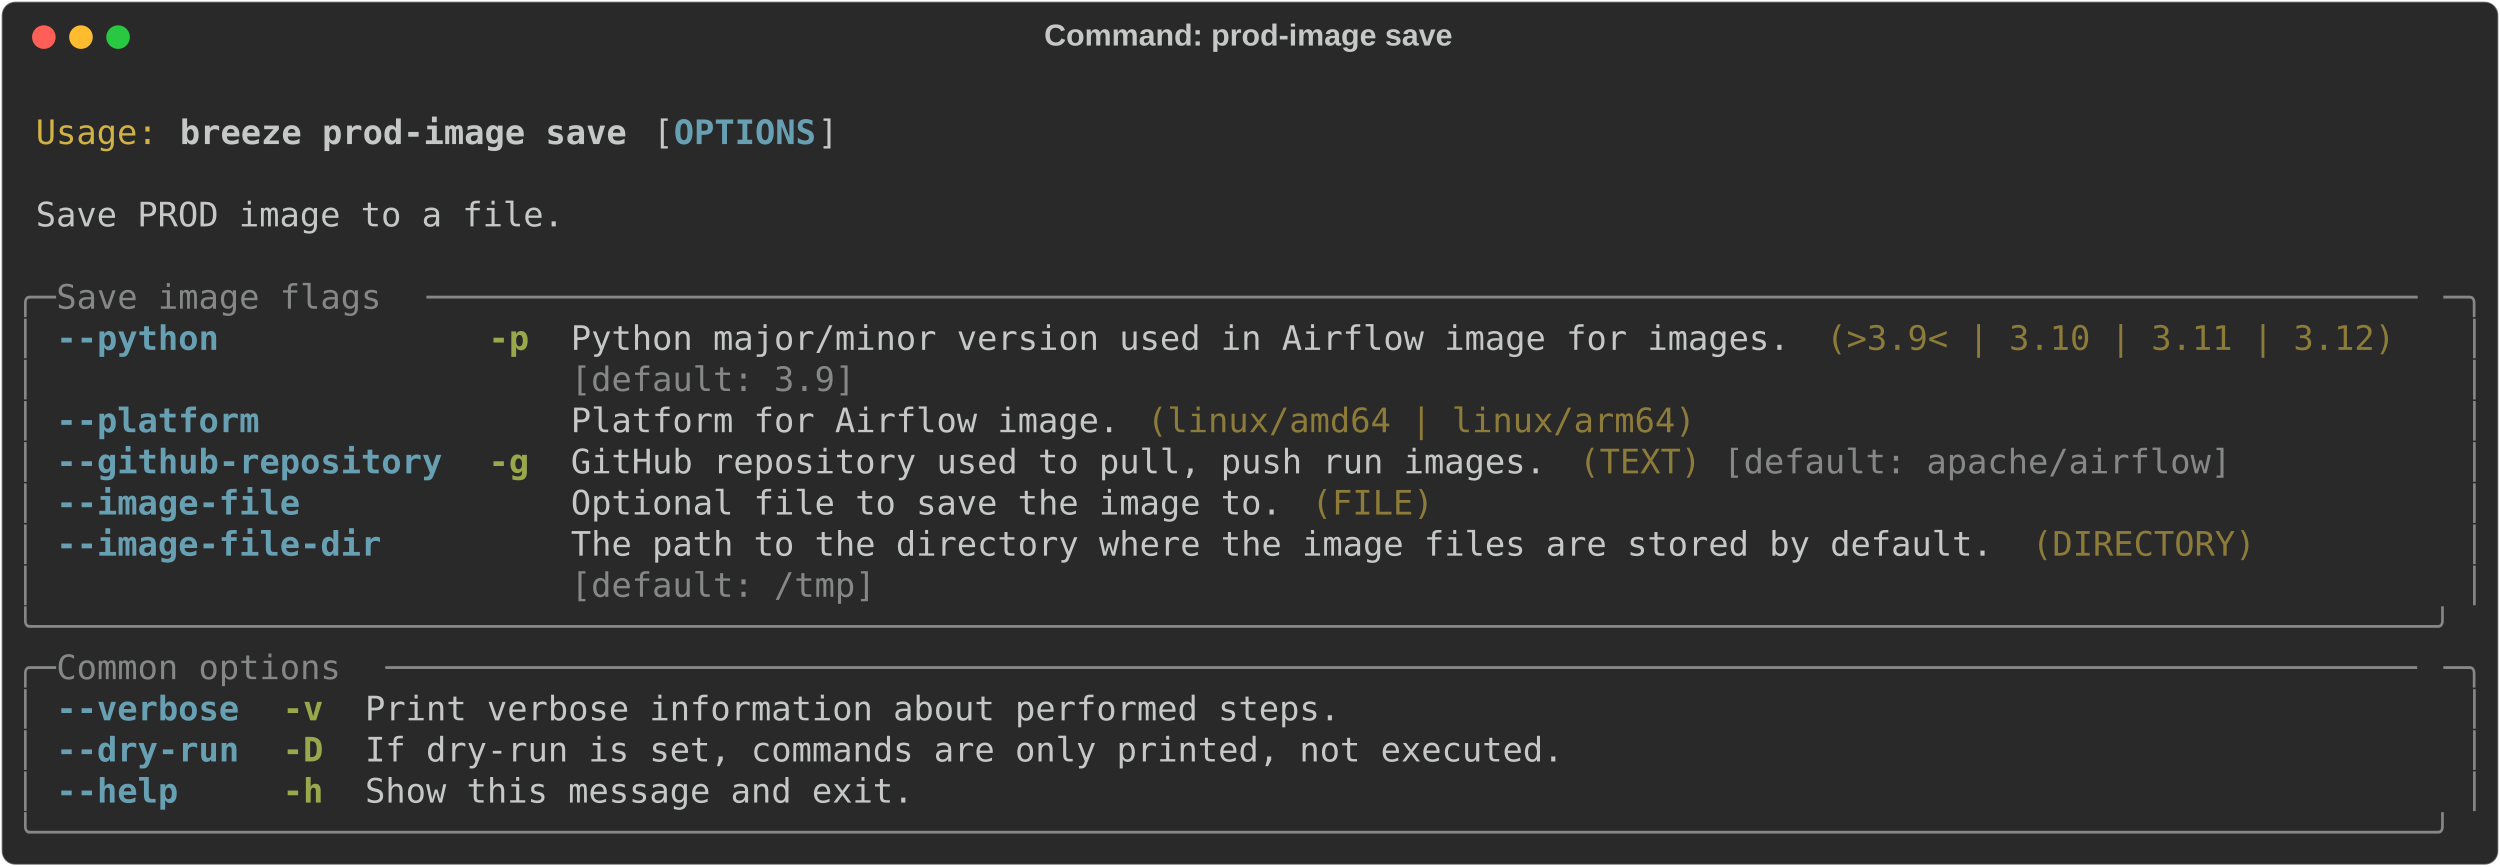
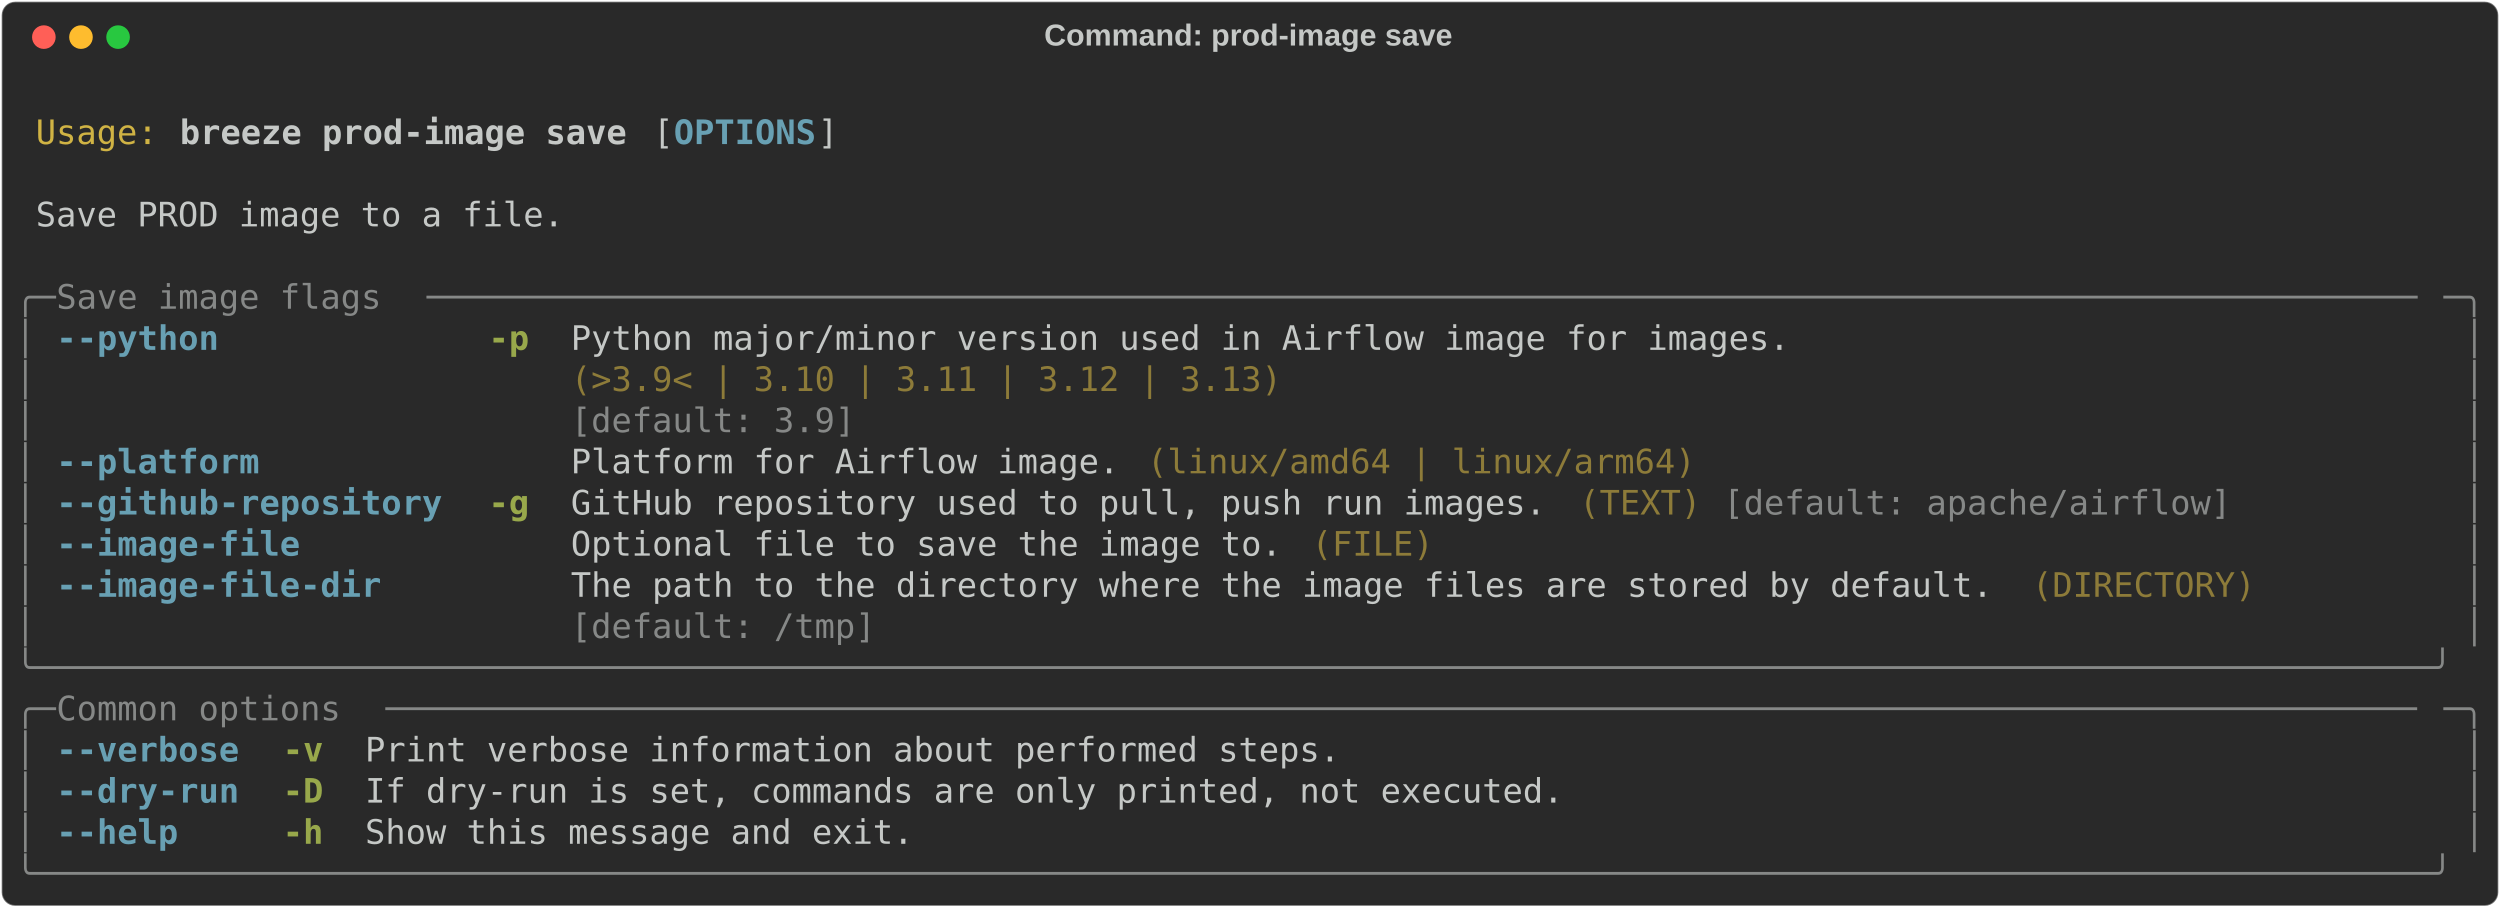
- <svg xmlns="http://www.w3.org/2000/svg" class="rich-terminal" viewBox="0 0 1482 513.6">
+ <svg xmlns="http://www.w3.org/2000/svg" class="rich-terminal" viewBox="0 0 1482 538.0">
  <style>

    @font-face {
        font-family: "Fira Code";
        src: local("FiraCode-Regular"),
                url("https://cdnjs.cloudflare.com/ajax/libs/firacode/6.2.0/woff2/FiraCode-Regular.woff2") format("woff2"),
                url("https://cdnjs.cloudflare.com/ajax/libs/firacode/6.2.0/woff/FiraCode-Regular.woff") format("woff");
        font-style: normal;
        font-weight: 400;
    }
    @font-face {
        font-family: "Fira Code";
        src: local("FiraCode-Bold"),
                url("https://cdnjs.cloudflare.com/ajax/libs/firacode/6.2.0/woff2/FiraCode-Bold.woff2") format("woff2"),
                url("https://cdnjs.cloudflare.com/ajax/libs/firacode/6.2.0/woff/FiraCode-Bold.woff") format("woff");
        font-style: bold;
        font-weight: 700;
    }

    .breeze-prod-image-save-matrix {
        font-family: Fira Code, monospace;
        font-size: 20px;
        line-height: 24.4px;
        font-variant-east-asian: full-width;
    }

    .breeze-prod-image-save-title {
        font-size: 18px;
        font-weight: bold;
        font-family: arial;
    }

    .breeze-prod-image-save-r1 { fill: #c5c8c6 }
.breeze-prod-image-save-r2 { fill: #d0b344 }
.breeze-prod-image-save-r3 { fill: #c5c8c6;font-weight: bold }
.breeze-prod-image-save-r4 { fill: #68a0b3;font-weight: bold }
.breeze-prod-image-save-r5 { fill: #868887 }
.breeze-prod-image-save-r6 { fill: #98a84b;font-weight: bold }
.breeze-prod-image-save-r7 { fill: #8d7b39 }
    </style>
  <defs>
    <clipPath id="breeze-prod-image-save-clip-terminal">
-       <rect x="0" y="0" width="1463.0" height="462.6" />
+       <rect x="0" y="0" width="1463.0" height="487.0" />
    </clipPath>
    <clipPath id="breeze-prod-image-save-line-0">
      <rect x="0" y="1.5" width="1464" height="24.65" />
    </clipPath>
    <clipPath id="breeze-prod-image-save-line-1">
      <rect x="0" y="25.9" width="1464" height="24.65" />
    </clipPath>
    <clipPath id="breeze-prod-image-save-line-2">
      <rect x="0" y="50.3" width="1464" height="24.65" />
    </clipPath>
    <clipPath id="breeze-prod-image-save-line-3">
      <rect x="0" y="74.7" width="1464" height="24.65" />
    </clipPath>
    <clipPath id="breeze-prod-image-save-line-4">
      <rect x="0" y="99.1" width="1464" height="24.65" />
    </clipPath>
    <clipPath id="breeze-prod-image-save-line-5">
      <rect x="0" y="123.5" width="1464" height="24.65" />
    </clipPath>
    <clipPath id="breeze-prod-image-save-line-6">
      <rect x="0" y="147.9" width="1464" height="24.65" />
    </clipPath>
    <clipPath id="breeze-prod-image-save-line-7">
      <rect x="0" y="172.3" width="1464" height="24.65" />
    </clipPath>
    <clipPath id="breeze-prod-image-save-line-8">
      <rect x="0" y="196.7" width="1464" height="24.65" />
    </clipPath>
    <clipPath id="breeze-prod-image-save-line-9">
      <rect x="0" y="221.1" width="1464" height="24.65" />
    </clipPath>
    <clipPath id="breeze-prod-image-save-line-10">
      <rect x="0" y="245.5" width="1464" height="24.65" />
    </clipPath>
    <clipPath id="breeze-prod-image-save-line-11">
      <rect x="0" y="269.9" width="1464" height="24.65" />
    </clipPath>
    <clipPath id="breeze-prod-image-save-line-12">
      <rect x="0" y="294.3" width="1464" height="24.65" />
    </clipPath>
    <clipPath id="breeze-prod-image-save-line-13">
      <rect x="0" y="318.7" width="1464" height="24.65" />
    </clipPath>
    <clipPath id="breeze-prod-image-save-line-14">
      <rect x="0" y="343.1" width="1464" height="24.65" />
    </clipPath>
    <clipPath id="breeze-prod-image-save-line-15">
      <rect x="0" y="367.5" width="1464" height="24.65" />
    </clipPath>
    <clipPath id="breeze-prod-image-save-line-16">
      <rect x="0" y="391.9" width="1464" height="24.65" />
    </clipPath>
    <clipPath id="breeze-prod-image-save-line-17">
      <rect x="0" y="416.3" width="1464" height="24.65" />
    </clipPath>
+     <clipPath id="breeze-prod-image-save-line-18">
+       <rect x="0" y="440.7" width="1464" height="24.65" />
+     </clipPath>
  </defs>
-   <rect fill="#292929" stroke="rgba(255,255,255,0.35)" stroke-width="1" x="1" y="1" width="1480" height="511.6" rx="8" />
+   <rect fill="#292929" stroke="rgba(255,255,255,0.35)" stroke-width="1" x="1" y="1" width="1480" height="536" rx="8" />
  <text class="breeze-prod-image-save-title" fill="#c5c8c6" text-anchor="middle" x="740" y="27">Command: prod-image save</text>
  <g transform="translate(26,22)">
    <circle cx="0" cy="0" r="7" fill="#ff5f57" />
    <circle cx="22" cy="0" r="7" fill="#febc2e" />
    <circle cx="44" cy="0" r="7" fill="#28c840" />
  </g>
  <g transform="translate(9, 41)" clip-path="url(#breeze-prod-image-save-clip-terminal)">
    <g class="breeze-prod-image-save-matrix">
      <text class="breeze-prod-image-save-r1" x="1464" y="20" textLength="12.2" clip-path="url(#breeze-prod-image-save-line-0)">
</text>
      <text class="breeze-prod-image-save-r2" x="12.2" y="44.4" textLength="73.2" clip-path="url(#breeze-prod-image-save-line-1)">Usage:</text>
      <text class="breeze-prod-image-save-r3" x="97.6" y="44.4" textLength="268.4" clip-path="url(#breeze-prod-image-save-line-1)">breeze prod-image save</text>
      <text class="breeze-prod-image-save-r1" x="378.2" y="44.4" textLength="12.2" clip-path="url(#breeze-prod-image-save-line-1)">[</text>
      <text class="breeze-prod-image-save-r4" x="390.4" y="44.4" textLength="85.4" clip-path="url(#breeze-prod-image-save-line-1)">OPTIONS</text>
      <text class="breeze-prod-image-save-r1" x="475.8" y="44.4" textLength="12.2" clip-path="url(#breeze-prod-image-save-line-1)">]</text>
      <text class="breeze-prod-image-save-r1" x="1464" y="44.4" textLength="12.2" clip-path="url(#breeze-prod-image-save-line-1)">
</text>
      <text class="breeze-prod-image-save-r1" x="1464" y="68.8" textLength="12.2" clip-path="url(#breeze-prod-image-save-line-2)">
</text>
      <text class="breeze-prod-image-save-r1" x="12.2" y="93.2" textLength="317.2" clip-path="url(#breeze-prod-image-save-line-3)">Save PROD image to a file.</text>
      <text class="breeze-prod-image-save-r1" x="1464" y="93.2" textLength="12.2" clip-path="url(#breeze-prod-image-save-line-3)">
</text>
      <text class="breeze-prod-image-save-r1" x="1464" y="117.6" textLength="12.2" clip-path="url(#breeze-prod-image-save-line-4)">
</text>
      <text class="breeze-prod-image-save-r5" x="0" y="142" textLength="24.4" clip-path="url(#breeze-prod-image-save-line-5)">╭─</text>
      <text class="breeze-prod-image-save-r5" x="24.4" y="142" textLength="219.6" clip-path="url(#breeze-prod-image-save-line-5)"> Save image flags </text>
      <text class="breeze-prod-image-save-r5" x="244" y="142" textLength="1195.6" clip-path="url(#breeze-prod-image-save-line-5)">──────────────────────────────────────────────────────────────────────────────────────────────────</text>
      <text class="breeze-prod-image-save-r5" x="1439.6" y="142" textLength="24.4" clip-path="url(#breeze-prod-image-save-line-5)">─╮</text>
      <text class="breeze-prod-image-save-r1" x="1464" y="142" textLength="12.2" clip-path="url(#breeze-prod-image-save-line-5)">
</text>
      <text class="breeze-prod-image-save-r5" x="0" y="166.4" textLength="12.2" clip-path="url(#breeze-prod-image-save-line-6)">│</text>
      <text class="breeze-prod-image-save-r4" x="24.4" y="166.4" textLength="97.6" clip-path="url(#breeze-prod-image-save-line-6)">--python</text>
      <text class="breeze-prod-image-save-r6" x="280.6" y="166.4" textLength="24.4" clip-path="url(#breeze-prod-image-save-line-6)">-p</text>
      <text class="breeze-prod-image-save-r1" x="329.4" y="166.4" textLength="732" clip-path="url(#breeze-prod-image-save-line-6)">Python major/minor version used in Airflow image for images.</text>
-       <text class="breeze-prod-image-save-r7" x="1073.6" y="166.4" textLength="341.6" clip-path="url(#breeze-prod-image-save-line-6)">(&gt;3.9&lt; | 3.10 | 3.11 | 3.12)</text>
      <text class="breeze-prod-image-save-r5" x="1451.8" y="166.4" textLength="12.2" clip-path="url(#breeze-prod-image-save-line-6)">│</text>
      <text class="breeze-prod-image-save-r1" x="1464" y="166.4" textLength="12.2" clip-path="url(#breeze-prod-image-save-line-6)">
</text>
      <text class="breeze-prod-image-save-r5" x="0" y="190.8" textLength="12.2" clip-path="url(#breeze-prod-image-save-line-7)">│</text>
-       <text class="breeze-prod-image-save-r5" x="329.4" y="190.8" textLength="732" clip-path="url(#breeze-prod-image-save-line-7)">[default: 3.9]                                              </text>
+       <text class="breeze-prod-image-save-r7" x="329.4" y="190.8" textLength="732" clip-path="url(#breeze-prod-image-save-line-7)">(&gt;3.9&lt; | 3.10 | 3.11 | 3.12 | 3.13)                         </text>
      <text class="breeze-prod-image-save-r5" x="1451.8" y="190.8" textLength="12.2" clip-path="url(#breeze-prod-image-save-line-7)">│</text>
      <text class="breeze-prod-image-save-r1" x="1464" y="190.8" textLength="12.2" clip-path="url(#breeze-prod-image-save-line-7)">
</text>
      <text class="breeze-prod-image-save-r5" x="0" y="215.2" textLength="12.2" clip-path="url(#breeze-prod-image-save-line-8)">│</text>
-       <text class="breeze-prod-image-save-r4" x="24.4" y="215.2" textLength="122" clip-path="url(#breeze-prod-image-save-line-8)">--platform</text>
-       <text class="breeze-prod-image-save-r1" x="329.4" y="215.2" textLength="329.4" clip-path="url(#breeze-prod-image-save-line-8)">Platform for Airflow image.</text>
-       <text class="breeze-prod-image-save-r7" x="671" y="215.2" textLength="329.4" clip-path="url(#breeze-prod-image-save-line-8)">(linux/amd64 | linux/arm64)</text>
+       <text class="breeze-prod-image-save-r5" x="329.4" y="215.2" textLength="732" clip-path="url(#breeze-prod-image-save-line-8)">[default: 3.9]                                              </text>
      <text class="breeze-prod-image-save-r5" x="1451.8" y="215.2" textLength="12.2" clip-path="url(#breeze-prod-image-save-line-8)">│</text>
      <text class="breeze-prod-image-save-r1" x="1464" y="215.2" textLength="12.2" clip-path="url(#breeze-prod-image-save-line-8)">
</text>
      <text class="breeze-prod-image-save-r5" x="0" y="239.6" textLength="12.2" clip-path="url(#breeze-prod-image-save-line-9)">│</text>
-       <text class="breeze-prod-image-save-r4" x="24.4" y="239.6" textLength="231.8" clip-path="url(#breeze-prod-image-save-line-9)">--github-repository</text>
-       <text class="breeze-prod-image-save-r6" x="280.6" y="239.6" textLength="24.4" clip-path="url(#breeze-prod-image-save-line-9)">-g</text>
-       <text class="breeze-prod-image-save-r1" x="329.4" y="239.6" textLength="585.6" clip-path="url(#breeze-prod-image-save-line-9)">GitHub repository used to pull, push run images.</text>
-       <text class="breeze-prod-image-save-r7" x="927.2" y="239.6" textLength="73.2" clip-path="url(#breeze-prod-image-save-line-9)">(TEXT)</text>
-       <text class="breeze-prod-image-save-r5" x="1012.6" y="239.6" textLength="305" clip-path="url(#breeze-prod-image-save-line-9)">[default: apache/airflow]</text>
+       <text class="breeze-prod-image-save-r4" x="24.4" y="239.6" textLength="122" clip-path="url(#breeze-prod-image-save-line-9)">--platform</text>
+       <text class="breeze-prod-image-save-r1" x="329.4" y="239.6" textLength="329.4" clip-path="url(#breeze-prod-image-save-line-9)">Platform for Airflow image.</text>
+       <text class="breeze-prod-image-save-r7" x="671" y="239.6" textLength="329.4" clip-path="url(#breeze-prod-image-save-line-9)">(linux/amd64 | linux/arm64)</text>
      <text class="breeze-prod-image-save-r5" x="1451.8" y="239.6" textLength="12.2" clip-path="url(#breeze-prod-image-save-line-9)">│</text>
      <text class="breeze-prod-image-save-r1" x="1464" y="239.6" textLength="12.2" clip-path="url(#breeze-prod-image-save-line-9)">
</text>
      <text class="breeze-prod-image-save-r5" x="0" y="264" textLength="12.2" clip-path="url(#breeze-prod-image-save-line-10)">│</text>
-       <text class="breeze-prod-image-save-r4" x="24.4" y="264" textLength="146.4" clip-path="url(#breeze-prod-image-save-line-10)">--image-file</text>
-       <text class="breeze-prod-image-save-r1" x="329.4" y="264" textLength="427" clip-path="url(#breeze-prod-image-save-line-10)">Optional file to save the image to.</text>
-       <text class="breeze-prod-image-save-r7" x="768.6" y="264" textLength="73.2" clip-path="url(#breeze-prod-image-save-line-10)">(FILE)</text>
+       <text class="breeze-prod-image-save-r4" x="24.4" y="264" textLength="231.8" clip-path="url(#breeze-prod-image-save-line-10)">--github-repository</text>
+       <text class="breeze-prod-image-save-r6" x="280.6" y="264" textLength="24.4" clip-path="url(#breeze-prod-image-save-line-10)">-g</text>
+       <text class="breeze-prod-image-save-r1" x="329.4" y="264" textLength="585.6" clip-path="url(#breeze-prod-image-save-line-10)">GitHub repository used to pull, push run images.</text>
+       <text class="breeze-prod-image-save-r7" x="927.2" y="264" textLength="73.2" clip-path="url(#breeze-prod-image-save-line-10)">(TEXT)</text>
+       <text class="breeze-prod-image-save-r5" x="1012.6" y="264" textLength="305" clip-path="url(#breeze-prod-image-save-line-10)">[default: apache/airflow]</text>
      <text class="breeze-prod-image-save-r5" x="1451.8" y="264" textLength="12.2" clip-path="url(#breeze-prod-image-save-line-10)">│</text>
      <text class="breeze-prod-image-save-r1" x="1464" y="264" textLength="12.2" clip-path="url(#breeze-prod-image-save-line-10)">
</text>
      <text class="breeze-prod-image-save-r5" x="0" y="288.4" textLength="12.2" clip-path="url(#breeze-prod-image-save-line-11)">│</text>
-       <text class="breeze-prod-image-save-r4" x="24.4" y="288.4" textLength="195.2" clip-path="url(#breeze-prod-image-save-line-11)">--image-file-dir</text>
-       <text class="breeze-prod-image-save-r1" x="329.4" y="288.4" textLength="854" clip-path="url(#breeze-prod-image-save-line-11)">The path to the directory where the image files are stored by default.</text>
-       <text class="breeze-prod-image-save-r7" x="1195.6" y="288.4" textLength="134.2" clip-path="url(#breeze-prod-image-save-line-11)">(DIRECTORY)</text>
+       <text class="breeze-prod-image-save-r4" x="24.4" y="288.4" textLength="146.4" clip-path="url(#breeze-prod-image-save-line-11)">--image-file</text>
+       <text class="breeze-prod-image-save-r1" x="329.4" y="288.4" textLength="427" clip-path="url(#breeze-prod-image-save-line-11)">Optional file to save the image to.</text>
+       <text class="breeze-prod-image-save-r7" x="768.6" y="288.4" textLength="73.2" clip-path="url(#breeze-prod-image-save-line-11)">(FILE)</text>
      <text class="breeze-prod-image-save-r5" x="1451.8" y="288.4" textLength="12.2" clip-path="url(#breeze-prod-image-save-line-11)">│</text>
      <text class="breeze-prod-image-save-r1" x="1464" y="288.4" textLength="12.2" clip-path="url(#breeze-prod-image-save-line-11)">
</text>
      <text class="breeze-prod-image-save-r5" x="0" y="312.8" textLength="12.2" clip-path="url(#breeze-prod-image-save-line-12)">│</text>
-       <text class="breeze-prod-image-save-r5" x="329.4" y="312.8" textLength="854" clip-path="url(#breeze-prod-image-save-line-12)">[default: /tmp]                                                       </text>
+       <text class="breeze-prod-image-save-r4" x="24.4" y="312.8" textLength="195.2" clip-path="url(#breeze-prod-image-save-line-12)">--image-file-dir</text>
+       <text class="breeze-prod-image-save-r1" x="329.4" y="312.8" textLength="854" clip-path="url(#breeze-prod-image-save-line-12)">The path to the directory where the image files are stored by default.</text>
+       <text class="breeze-prod-image-save-r7" x="1195.6" y="312.8" textLength="134.2" clip-path="url(#breeze-prod-image-save-line-12)">(DIRECTORY)</text>
      <text class="breeze-prod-image-save-r5" x="1451.8" y="312.8" textLength="12.2" clip-path="url(#breeze-prod-image-save-line-12)">│</text>
      <text class="breeze-prod-image-save-r1" x="1464" y="312.8" textLength="12.2" clip-path="url(#breeze-prod-image-save-line-12)">
</text>
-       <text class="breeze-prod-image-save-r5" x="0" y="337.2" textLength="1464" clip-path="url(#breeze-prod-image-save-line-13)">╰──────────────────────────────────────────────────────────────────────────────────────────────────────────────────────╯</text>
+       <text class="breeze-prod-image-save-r5" x="0" y="337.2" textLength="12.2" clip-path="url(#breeze-prod-image-save-line-13)">│</text>
+       <text class="breeze-prod-image-save-r5" x="329.4" y="337.2" textLength="854" clip-path="url(#breeze-prod-image-save-line-13)">[default: /tmp]                                                       </text>
+       <text class="breeze-prod-image-save-r5" x="1451.8" y="337.2" textLength="12.2" clip-path="url(#breeze-prod-image-save-line-13)">│</text>
      <text class="breeze-prod-image-save-r1" x="1464" y="337.2" textLength="12.2" clip-path="url(#breeze-prod-image-save-line-13)">
</text>
-       <text class="breeze-prod-image-save-r5" x="0" y="361.6" textLength="24.4" clip-path="url(#breeze-prod-image-save-line-14)">╭─</text>
-       <text class="breeze-prod-image-save-r5" x="24.4" y="361.6" textLength="195.2" clip-path="url(#breeze-prod-image-save-line-14)"> Common options </text>
-       <text class="breeze-prod-image-save-r5" x="219.6" y="361.6" textLength="1220" clip-path="url(#breeze-prod-image-save-line-14)">────────────────────────────────────────────────────────────────────────────────────────────────────</text>
-       <text class="breeze-prod-image-save-r5" x="1439.6" y="361.6" textLength="24.4" clip-path="url(#breeze-prod-image-save-line-14)">─╮</text>
+       <text class="breeze-prod-image-save-r5" x="0" y="361.6" textLength="1464" clip-path="url(#breeze-prod-image-save-line-14)">╰──────────────────────────────────────────────────────────────────────────────────────────────────────────────────────╯</text>
      <text class="breeze-prod-image-save-r1" x="1464" y="361.6" textLength="12.2" clip-path="url(#breeze-prod-image-save-line-14)">
</text>
-       <text class="breeze-prod-image-save-r5" x="0" y="386" textLength="12.2" clip-path="url(#breeze-prod-image-save-line-15)">│</text>
-       <text class="breeze-prod-image-save-r4" x="24.4" y="386" textLength="109.8" clip-path="url(#breeze-prod-image-save-line-15)">--verbose</text>
-       <text class="breeze-prod-image-save-r6" x="158.6" y="386" textLength="24.4" clip-path="url(#breeze-prod-image-save-line-15)">-v</text>
-       <text class="breeze-prod-image-save-r1" x="207.4" y="386" textLength="585.6" clip-path="url(#breeze-prod-image-save-line-15)">Print verbose information about performed steps.</text>
-       <text class="breeze-prod-image-save-r5" x="1451.8" y="386" textLength="12.2" clip-path="url(#breeze-prod-image-save-line-15)">│</text>
+       <text class="breeze-prod-image-save-r5" x="0" y="386" textLength="24.4" clip-path="url(#breeze-prod-image-save-line-15)">╭─</text>
+       <text class="breeze-prod-image-save-r5" x="24.4" y="386" textLength="195.2" clip-path="url(#breeze-prod-image-save-line-15)"> Common options </text>
+       <text class="breeze-prod-image-save-r5" x="219.6" y="386" textLength="1220" clip-path="url(#breeze-prod-image-save-line-15)">────────────────────────────────────────────────────────────────────────────────────────────────────</text>
+       <text class="breeze-prod-image-save-r5" x="1439.6" y="386" textLength="24.4" clip-path="url(#breeze-prod-image-save-line-15)">─╮</text>
      <text class="breeze-prod-image-save-r1" x="1464" y="386" textLength="12.2" clip-path="url(#breeze-prod-image-save-line-15)">
</text>
      <text class="breeze-prod-image-save-r5" x="0" y="410.4" textLength="12.2" clip-path="url(#breeze-prod-image-save-line-16)">│</text>
-       <text class="breeze-prod-image-save-r4" x="24.4" y="410.4" textLength="109.8" clip-path="url(#breeze-prod-image-save-line-16)">--dry-run</text>
-       <text class="breeze-prod-image-save-r6" x="158.6" y="410.4" textLength="24.4" clip-path="url(#breeze-prod-image-save-line-16)">-D</text>
-       <text class="breeze-prod-image-save-r1" x="207.4" y="410.4" textLength="719.8" clip-path="url(#breeze-prod-image-save-line-16)">If dry-run is set, commands are only printed, not executed.</text>
+       <text class="breeze-prod-image-save-r4" x="24.4" y="410.4" textLength="109.8" clip-path="url(#breeze-prod-image-save-line-16)">--verbose</text>
+       <text class="breeze-prod-image-save-r6" x="158.6" y="410.4" textLength="24.4" clip-path="url(#breeze-prod-image-save-line-16)">-v</text>
+       <text class="breeze-prod-image-save-r1" x="207.4" y="410.4" textLength="585.6" clip-path="url(#breeze-prod-image-save-line-16)">Print verbose information about performed steps.</text>
      <text class="breeze-prod-image-save-r5" x="1451.8" y="410.4" textLength="12.2" clip-path="url(#breeze-prod-image-save-line-16)">│</text>
      <text class="breeze-prod-image-save-r1" x="1464" y="410.4" textLength="12.2" clip-path="url(#breeze-prod-image-save-line-16)">
</text>
      <text class="breeze-prod-image-save-r5" x="0" y="434.8" textLength="12.2" clip-path="url(#breeze-prod-image-save-line-17)">│</text>
-       <text class="breeze-prod-image-save-r4" x="24.4" y="434.8" textLength="73.2" clip-path="url(#breeze-prod-image-save-line-17)">--help</text>
-       <text class="breeze-prod-image-save-r6" x="158.6" y="434.8" textLength="24.4" clip-path="url(#breeze-prod-image-save-line-17)">-h</text>
-       <text class="breeze-prod-image-save-r1" x="207.4" y="434.8" textLength="329.4" clip-path="url(#breeze-prod-image-save-line-17)">Show this message and exit.</text>
+       <text class="breeze-prod-image-save-r4" x="24.4" y="434.8" textLength="109.8" clip-path="url(#breeze-prod-image-save-line-17)">--dry-run</text>
+       <text class="breeze-prod-image-save-r6" x="158.6" y="434.8" textLength="24.4" clip-path="url(#breeze-prod-image-save-line-17)">-D</text>
+       <text class="breeze-prod-image-save-r1" x="207.4" y="434.8" textLength="719.8" clip-path="url(#breeze-prod-image-save-line-17)">If dry-run is set, commands are only printed, not executed.</text>
      <text class="breeze-prod-image-save-r5" x="1451.8" y="434.8" textLength="12.2" clip-path="url(#breeze-prod-image-save-line-17)">│</text>
      <text class="breeze-prod-image-save-r1" x="1464" y="434.8" textLength="12.2" clip-path="url(#breeze-prod-image-save-line-17)">
</text>
-       <text class="breeze-prod-image-save-r5" x="0" y="459.2" textLength="1464" clip-path="url(#breeze-prod-image-save-line-18)">╰──────────────────────────────────────────────────────────────────────────────────────────────────────────────────────╯</text>
+       <text class="breeze-prod-image-save-r5" x="0" y="459.2" textLength="12.2" clip-path="url(#breeze-prod-image-save-line-18)">│</text>
+       <text class="breeze-prod-image-save-r4" x="24.4" y="459.2" textLength="73.2" clip-path="url(#breeze-prod-image-save-line-18)">--help</text>
+       <text class="breeze-prod-image-save-r6" x="158.6" y="459.2" textLength="24.4" clip-path="url(#breeze-prod-image-save-line-18)">-h</text>
+       <text class="breeze-prod-image-save-r1" x="207.4" y="459.2" textLength="329.4" clip-path="url(#breeze-prod-image-save-line-18)">Show this message and exit.</text>
+       <text class="breeze-prod-image-save-r5" x="1451.8" y="459.2" textLength="12.2" clip-path="url(#breeze-prod-image-save-line-18)">│</text>
      <text class="breeze-prod-image-save-r1" x="1464" y="459.2" textLength="12.2" clip-path="url(#breeze-prod-image-save-line-18)">
+ </text>
+       <text class="breeze-prod-image-save-r5" x="0" y="483.6" textLength="1464" clip-path="url(#breeze-prod-image-save-line-19)">╰──────────────────────────────────────────────────────────────────────────────────────────────────────────────────────╯</text>
+       <text class="breeze-prod-image-save-r1" x="1464" y="483.6" textLength="12.2" clip-path="url(#breeze-prod-image-save-line-19)">
</text>
    </g>
  </g>
</svg>
